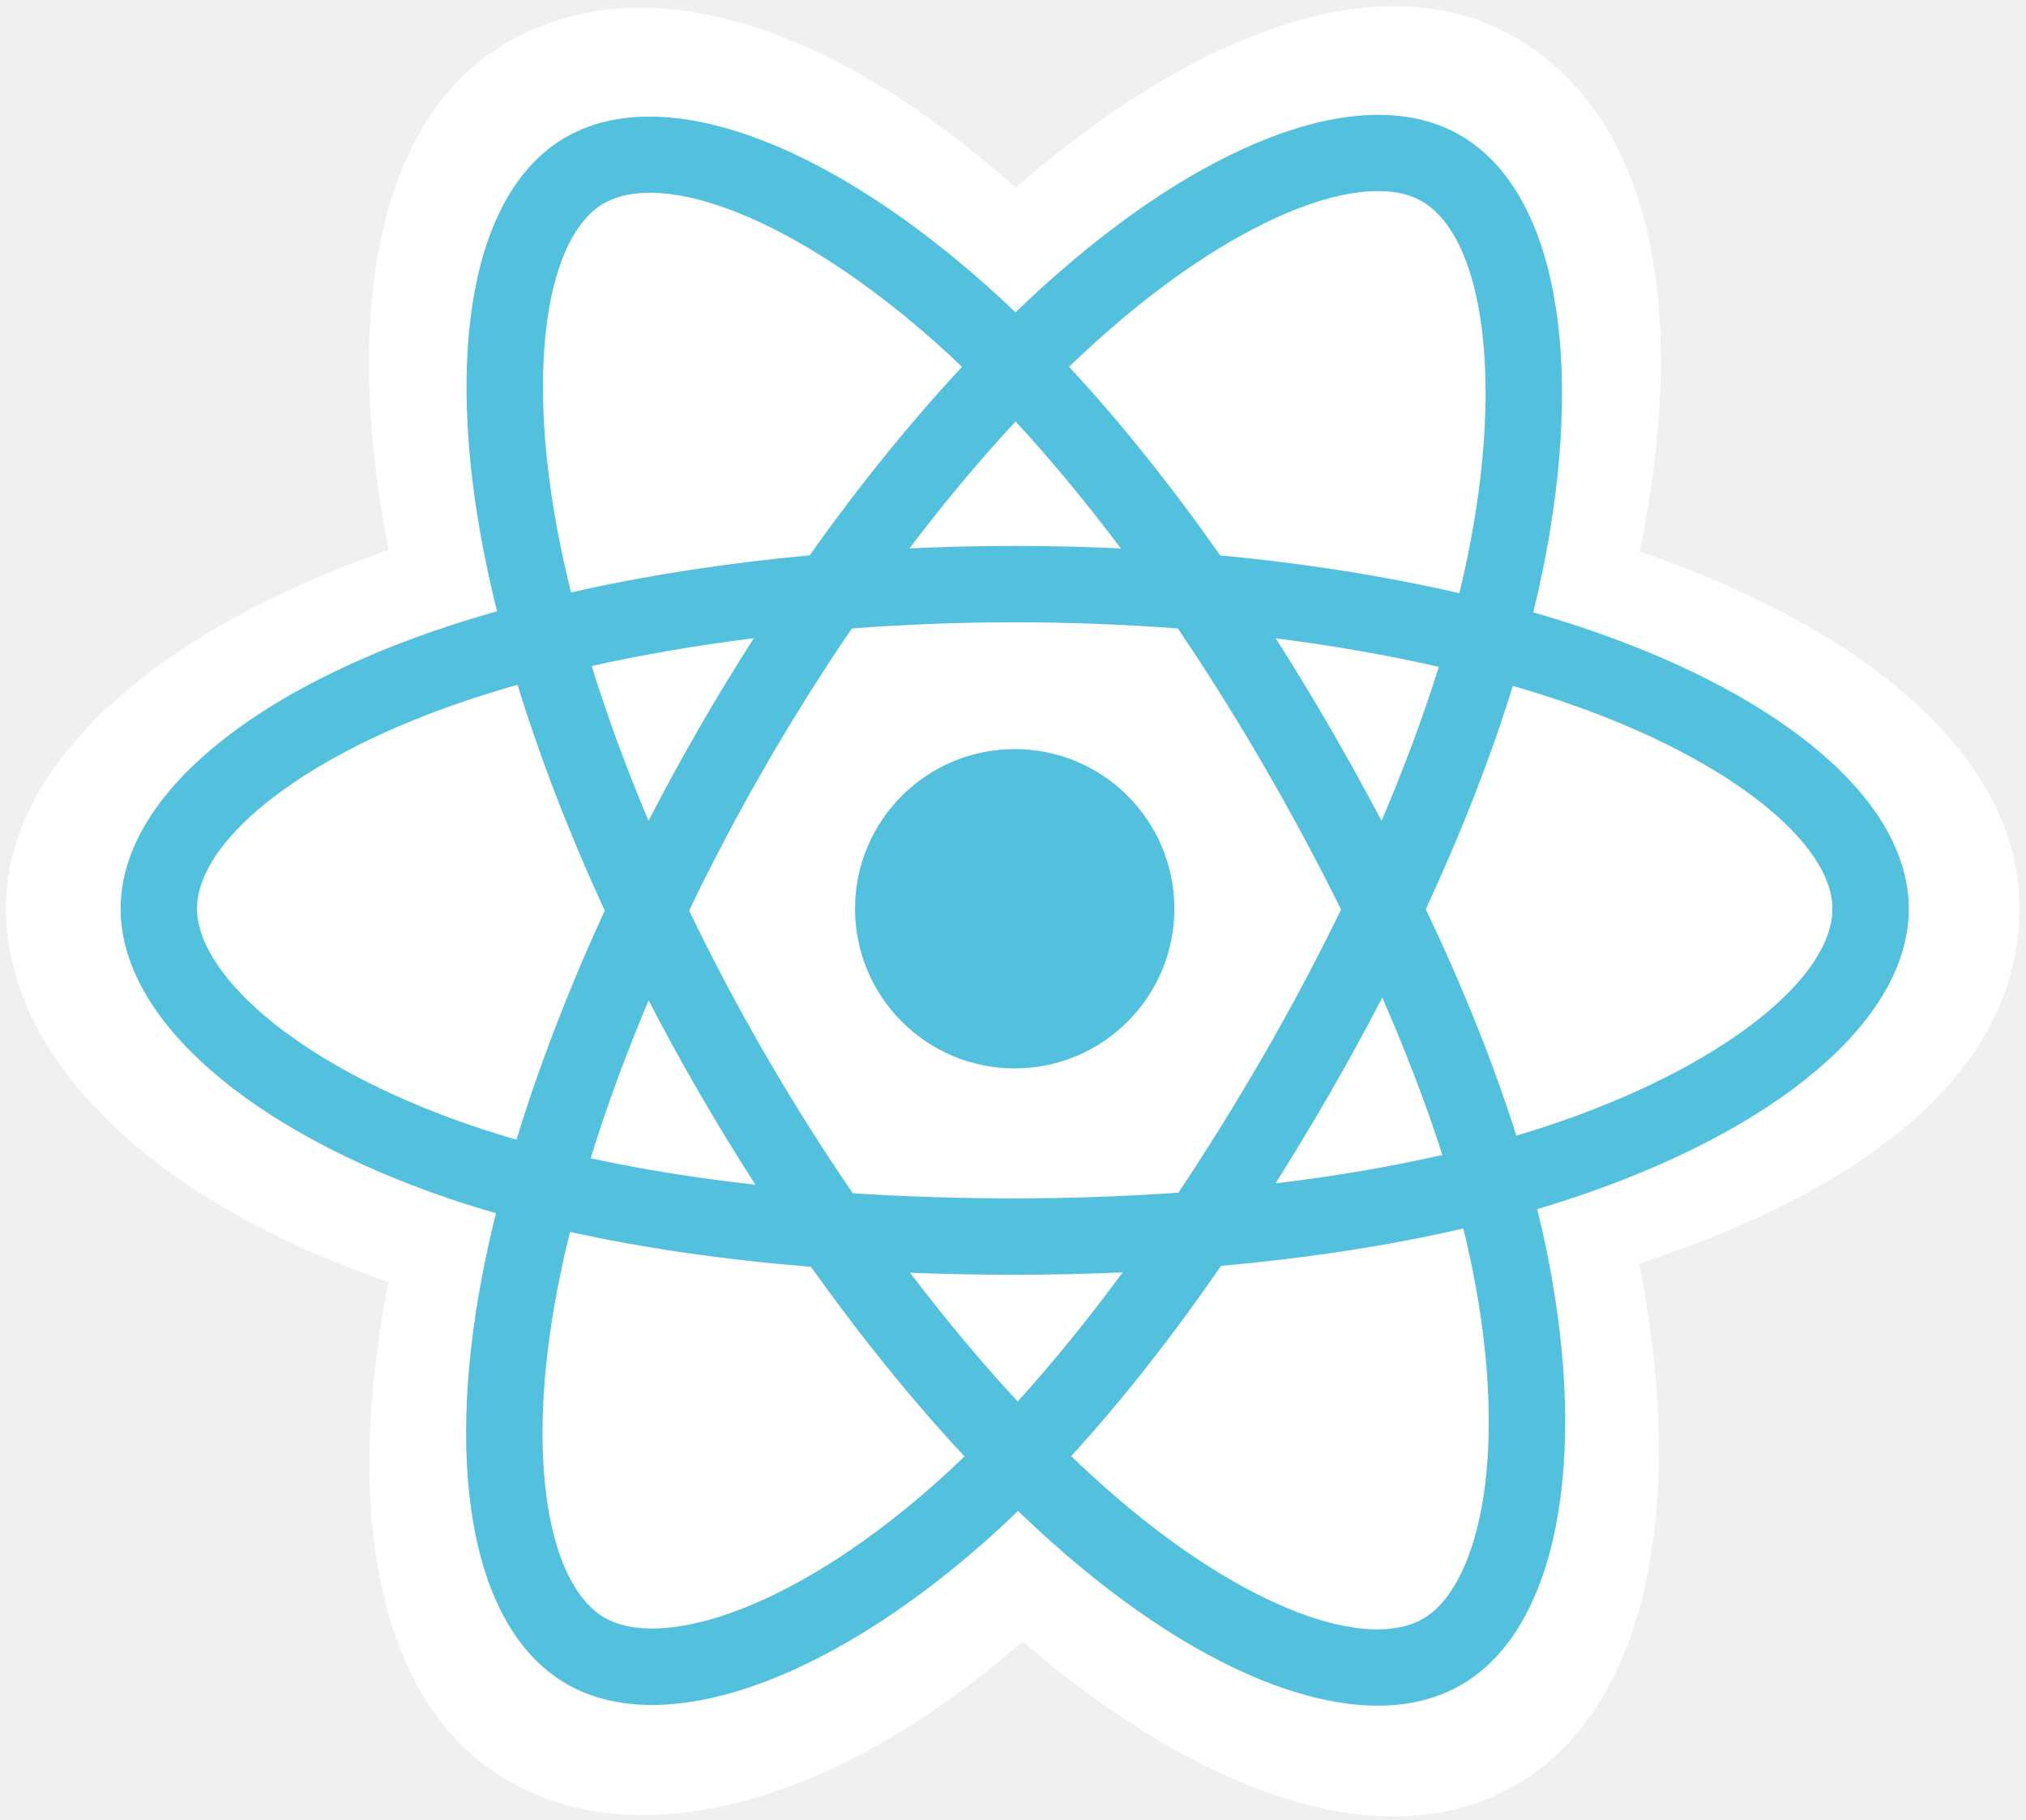
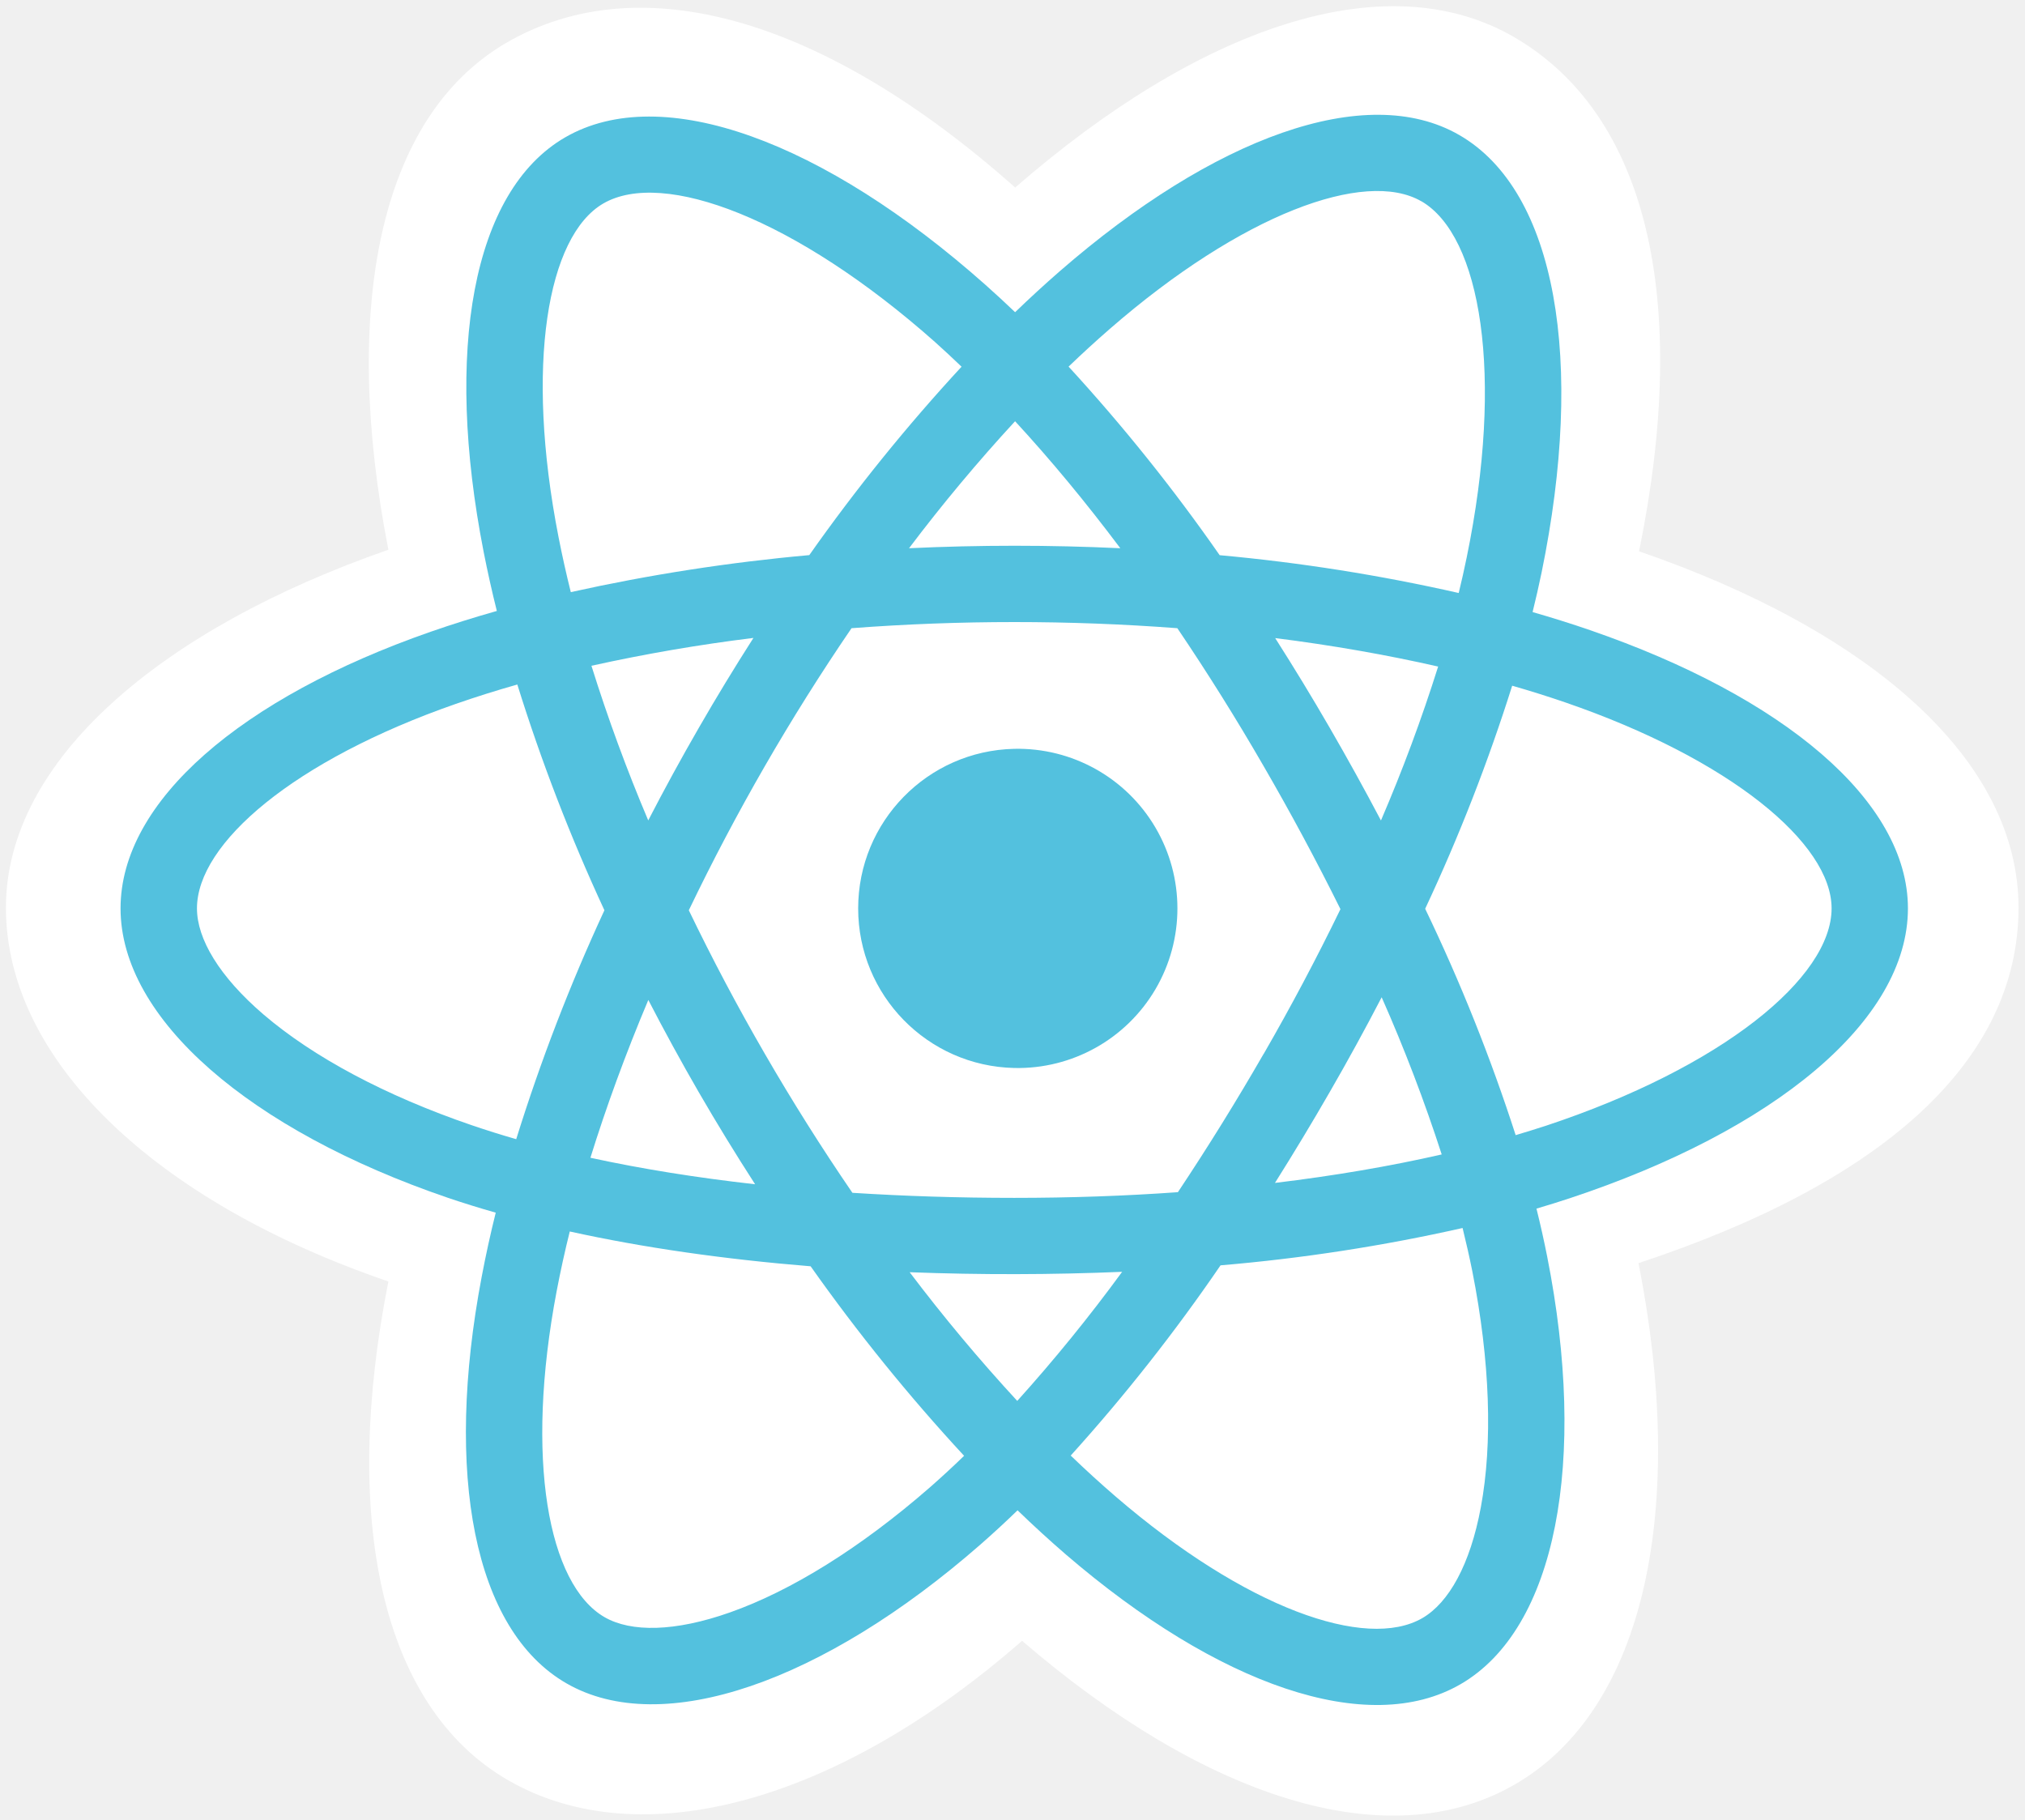
- <svg xmlns="http://www.w3.org/2000/svg" width="2500" height="2246" viewBox="0 0 256 230" preserveAspectRatio="xMinYMin meet">
-   <path d="M.754 114.75c0 19.215 18.763 37.152 48.343 47.263-5.907 29.737-1.058 53.706 15.136 63.045 16.645 9.6 41.443 2.955 64.98-17.62 22.943 19.744 46.13 27.514 62.31 18.148 16.63-9.627 21.687-35.221 15.617-65.887 30.81-10.186 48.044-25.481 48.044-44.949 0-18.769-18.797-35.006-47.979-45.052 6.535-31.933.998-55.32-15.867-65.045-16.259-9.376-39.716-1.204-62.996 19.056C104.122 2.205 80.897-4.36 64.05 5.392 47.806 14.795 43.171 39.2 49.097 69.487 20.515 79.452.754 96.057.754 114.75z" fill="#FFF" />
-   <path d="M201.025 79.674a151.364 151.364 0 0 0-7.274-2.292 137.5 137.5 0 0 0 1.124-4.961c5.506-26.728 1.906-48.26-10.388-55.348-11.787-6.798-31.065.29-50.535 17.233a151.136 151.136 0 0 0-5.626 5.163 137.573 137.573 0 0 0-3.744-3.458c-20.405-18.118-40.858-25.752-53.139-18.643-11.776 6.817-15.264 27.06-10.307 52.39a150.91 150.91 0 0 0 1.67 7.484c-2.894.822-5.689 1.698-8.363 2.63-23.922 8.34-39.2 21.412-39.2 34.97 0 14.004 16.4 28.05 41.318 36.566a128.44 128.44 0 0 0 6.11 1.91 147.813 147.813 0 0 0-1.775 8.067c-4.726 24.89-1.035 44.653 10.71 51.428 12.131 6.995 32.491-.195 52.317-17.525 1.567-1.37 3.14-2.823 4.715-4.346a148.34 148.34 0 0 0 6.108 5.573c19.204 16.525 38.17 23.198 49.905 16.405 12.12-7.016 16.058-28.247 10.944-54.078-.39-1.973-.845-3.988-1.355-6.04 1.43-.422 2.833-.858 4.202-1.312 25.904-8.582 42.757-22.457 42.757-36.648 0-13.607-15.77-26.767-40.174-35.168z" fill="#53C1DE" />
-   <path d="M195.406 142.328c-1.235.409-2.503.804-3.795 1.187-2.86-9.053-6.72-18.68-11.442-28.625 4.507-9.71 8.217-19.213 10.997-28.208 2.311.67 4.555 1.375 6.717 2.12 20.91 7.197 33.664 17.84 33.664 26.04 0 8.735-13.775 20.075-36.14 27.486zm-9.28 18.389c2.261 11.422 2.584 21.749 1.086 29.822-1.346 7.254-4.052 12.09-7.398 14.027-7.121 4.122-22.35-1.236-38.772-15.368-1.883-1.62-3.78-3.35-5.682-5.18 6.367-6.964 12.73-15.06 18.94-24.05 10.924-.969 21.244-2.554 30.603-4.717.46 1.86.87 3.683 1.223 5.466zm-93.85 43.137c-6.957 2.457-12.498 2.527-15.847.596-7.128-4.11-10.09-19.98-6.049-41.265a138.507 138.507 0 0 1 1.65-7.502c9.255 2.047 19.5 3.52 30.45 4.408 6.251 8.797 12.798 16.883 19.396 23.964a118.863 118.863 0 0 1-4.305 3.964c-8.767 7.664-17.552 13.1-25.294 15.835zm-32.593-61.58c-11.018-3.766-20.117-8.66-26.354-14-5.604-4.8-8.434-9.565-8.434-13.432 0-8.227 12.267-18.722 32.726-25.855a139.276 139.276 0 0 1 7.777-2.447c2.828 9.197 6.537 18.813 11.013 28.537-4.534 9.869-8.296 19.638-11.15 28.943a118.908 118.908 0 0 1-5.578-1.746zm10.926-74.37c-4.247-21.703-1.427-38.074 5.67-42.182 7.56-4.376 24.275 1.864 41.893 17.507 1.126 1 2.257 2.047 3.39 3.13-6.564 7.049-13.051 15.074-19.248 23.82-10.627.985-20.8 2.567-30.152 4.686a141.525 141.525 0 0 1-1.553-6.962zm97.467 24.067a306.982 306.982 0 0 0-6.871-11.3c7.21.91 14.117 2.12 20.603 3.601-1.947 6.241-4.374 12.767-7.232 19.457a336.42 336.42 0 0 0-6.5-11.758zm-39.747-38.714c4.452 4.823 8.911 10.209 13.297 16.052a284.245 284.245 0 0 0-26.706-.006c4.39-5.789 8.887-11.167 13.409-16.046zm-40.002 38.78a285.24 285.24 0 0 0-6.378 11.685c-2.811-6.667-5.216-13.222-7.18-19.552 6.447-1.443 13.322-2.622 20.485-3.517a283.79 283.79 0 0 0-6.927 11.384zm7.133 57.683c-7.4-.826-14.379-1.945-20.824-3.348 1.995-6.442 4.453-13.138 7.324-19.948a283.494 283.494 0 0 0 6.406 11.692 285.27 285.27 0 0 0 7.094 11.604zm33.136 27.389c-4.575-4.937-9.138-10.397-13.595-16.27 4.326.17 8.737.256 13.22.256 4.606 0 9.159-.103 13.64-.303-4.4 5.98-8.843 11.448-13.265 16.317zm46.072-51.032c3.02 6.884 5.566 13.544 7.588 19.877-6.552 1.495-13.625 2.699-21.078 3.593a337.537 337.537 0 0 0 6.937-11.498 306.632 306.632 0 0 0 6.553-11.972zm-14.915 7.15a316.478 316.478 0 0 1-10.84 17.49c-6.704.479-13.632.726-20.692.726-7.031 0-13.871-.219-20.458-.646A273.798 273.798 0 0 1 96.72 133.28a271.334 271.334 0 0 1-9.64-18.206 273.864 273.864 0 0 1 9.611-18.216v.002a271.252 271.252 0 0 1 10.956-17.442c6.72-.508 13.61-.774 20.575-.774 6.996 0 13.895.268 20.613.78a290.704 290.704 0 0 1 10.887 17.383 316.418 316.418 0 0 1 9.741 18.13 290.806 290.806 0 0 1-9.709 18.29zm19.913-107.792c7.566 4.364 10.509 21.961 5.755 45.038a127.525 127.525 0 0 1-1.016 4.492c-9.374-2.163-19.554-3.773-30.212-4.773-6.209-8.841-12.642-16.88-19.1-23.838a141.92 141.92 0 0 1 5.196-4.766c16.682-14.518 32.273-20.25 39.377-16.153z" fill="#FFF" />
-   <path d="M128.221 94.665c11.144 0 20.177 9.034 20.177 20.177 0 11.144-9.033 20.178-20.177 20.178-11.143 0-20.177-9.034-20.177-20.178 0-11.143 9.034-20.177 20.177-20.177" fill="#53C1DE" />
+ <svg xmlns="http://www.w3.org/2000/svg" viewBox="0 0 256 230" preserveAspectRatio="xMinYMin meet">
+   <path d="M.75 114.75c0 19.21 18.77 37.15 48.35 47.26-5.91 29.74-1.06 53.7 15.13 63.05 16.65 9.6 41.45 2.95 64.98-17.62 22.95 19.74 46.13 27.51 62.31 18.15 16.63-9.63 21.69-35.23 15.62-65.9 30.81-10.18 48.04-25.47 48.04-44.94 0-18.77-18.8-35-47.97-45.05 6.53-31.94 1-55.32-15.87-65.05-16.26-9.37-39.72-1.2-63 19.06C104.12 2.2 80.9-4.36 64.05 5.39 47.81 14.8 43.17 39.2 49.1 69.5 20.5 79.45.75 96.06.75 114.75z" fill="#FFF" />
+   <path d="M201.03 79.67a151.36 151.36 0 0 0-7.28-2.29 137.5 137.5 0 0 0 1.13-4.96c5.5-26.73 1.9-48.26-10.4-55.35-11.78-6.8-31.06.3-50.53 17.24a151.14 151.14 0 0 0-5.62 5.16 137.57 137.57 0 0 0-3.75-3.46c-20.4-18.12-40.86-25.75-53.14-18.64-11.77 6.82-15.26 27.06-10.3 52.39a150.91 150.91 0 0 0 1.67 7.48c-2.9.82-5.7 1.7-8.37 2.63-23.92 8.34-39.2 21.41-39.2 34.97 0 14 16.4 28.05 41.32 36.57a128.44 128.44 0 0 0 6.11 1.9 147.81 147.81 0 0 0-1.77 8.08c-4.73 24.89-1.04 44.65 10.7 51.42 12.14 7 32.5-.2 52.32-17.52a128 128 0 0 0 4.72-4.35 148.34 148.34 0 0 0 6.1 5.58c19.21 16.52 38.18 23.2 49.91 16.4 12.12-7.02 16.06-28.25 10.94-54.08-.39-1.97-.84-3.99-1.35-6.04 1.43-.42 2.83-.86 4.2-1.31 25.9-8.58 42.76-22.46 42.76-36.65 0-13.6-15.77-26.76-40.18-35.17z" fill="#53C1DE" />
+   <path d="M195.4 142.33c-1.23.4-2.5.8-3.79 1.18a226.56 226.56 0 0 0-11.44-28.62 227.8 227.8 0 0 0 11-28.2c2.3.66 4.55 1.37 6.71 2.11 20.91 7.2 33.67 17.84 33.67 26.04 0 8.74-13.78 20.08-36.14 27.49zm-9.27 18.39c2.26 11.42 2.58 21.75 1.08 29.82-1.34 7.25-4.05 12.09-7.4 14.03-7.12 4.12-22.35-1.24-38.77-15.37a138.39 138.39 0 0 1-5.68-5.18 226.83 226.83 0 0 0 18.94-24.05 225.33 225.33 0 0 0 30.6-4.72c.46 1.86.87 3.68 1.23 5.47zm-93.85 43.13c-6.96 2.46-12.5 2.53-15.85.6-7.13-4.11-10.1-19.98-6.05-41.26a138.5 138.5 0 0 1 1.65-7.5c9.26 2.04 19.5 3.51 30.45 4.4a234 234 0 0 0 19.4 23.96 118.86 118.86 0 0 1-4.3 3.97c-8.78 7.66-17.56 13.1-25.3 15.83zm-32.6-61.58c-11.01-3.76-20.11-8.66-26.35-14-5.6-4.8-8.43-9.56-8.43-13.43 0-8.23 12.26-18.72 32.72-25.85a139.28 139.28 0 0 1 7.78-2.45 231.5 231.5 0 0 0 11.01 28.54 235.02 235.02 0 0 0-11.15 28.94 118.9 118.9 0 0 1-5.58-1.75zM70.61 67.9c-4.25-21.7-1.43-38.07 5.67-42.18 7.56-4.37 24.27 1.87 41.9 17.5 1.12 1 2.25 2.06 3.38 3.14a231.32 231.32 0 0 0-19.25 23.82 236.7 236.7 0 0 0-30.15 4.68 141.53 141.53 0 0 1-1.55-6.96zm97.47 24.07a306.98 306.98 0 0 0-6.87-11.3c7.2.91 14.11 2.12 20.6 3.6a205.9 205.9 0 0 1-7.23 19.46 336.42 336.42 0 0 0-6.5-11.76zm-39.75-38.71c4.45 4.82 8.91 10.2 13.3 16.05a284.25 284.25 0 0 0-26.71 0 212.87 212.87 0 0 1 13.4-16.05zm-40 38.78a285.24 285.24 0 0 0-6.38 11.68 213.03 213.03 0 0 1-7.18-19.55 217.79 217.79 0 0 1 20.48-3.52 283.79 283.79 0 0 0-6.92 11.39zm7.13 57.68c-7.4-.83-14.38-1.95-20.82-3.35 2-6.44 4.45-13.14 7.32-19.95a283.5 283.5 0 0 0 6.4 11.7 285.27 285.27 0 0 0 7.1 11.6zm33.14 27.39a216.96 216.96 0 0 1-13.6-16.27 336.86 336.86 0 0 0 26.86-.05 205.27 205.27 0 0 1-13.26 16.32zm46.07-51.03a205 205 0 0 1 7.59 19.87c-6.56 1.5-13.63 2.7-21.08 3.6a337.54 337.54 0 0 0 6.93-11.5 306.63 306.63 0 0 0 6.56-11.97zm-14.92 7.15a316.48 316.48 0 0 1-10.84 17.49c-6.7.48-13.63.72-20.69.72-7.03 0-13.87-.22-20.46-.64a273.8 273.8 0 0 1-11.04-17.52 271.33 271.33 0 0 1-9.64-18.2 273.86 273.86 0 0 1 9.61-18.22 271.25 271.25 0 0 1 10.96-17.44 273.48 273.48 0 0 1 41.19 0 290.7 290.7 0 0 1 10.88 17.39 316.42 316.42 0 0 1 9.74 18.13 290.8 290.8 0 0 1-9.7 18.29zm19.92-107.8c7.56 4.37 10.5 21.97 5.75 45.04a127.53 127.53 0 0 1-1.01 4.5 231.24 231.24 0 0 0-30.22-4.78 226.76 226.76 0 0 0-19.1-23.84 141.92 141.92 0 0 1 5.2-4.76c16.68-14.52 32.27-20.25 39.38-16.15z" fill="#FFF" />
+   <path d="M128.22 94.67a20.18 20.18 0 1 1 0 40.35 20.18 20.18 0 0 1 0-40.35" fill="#53C1DE" />
</svg>
